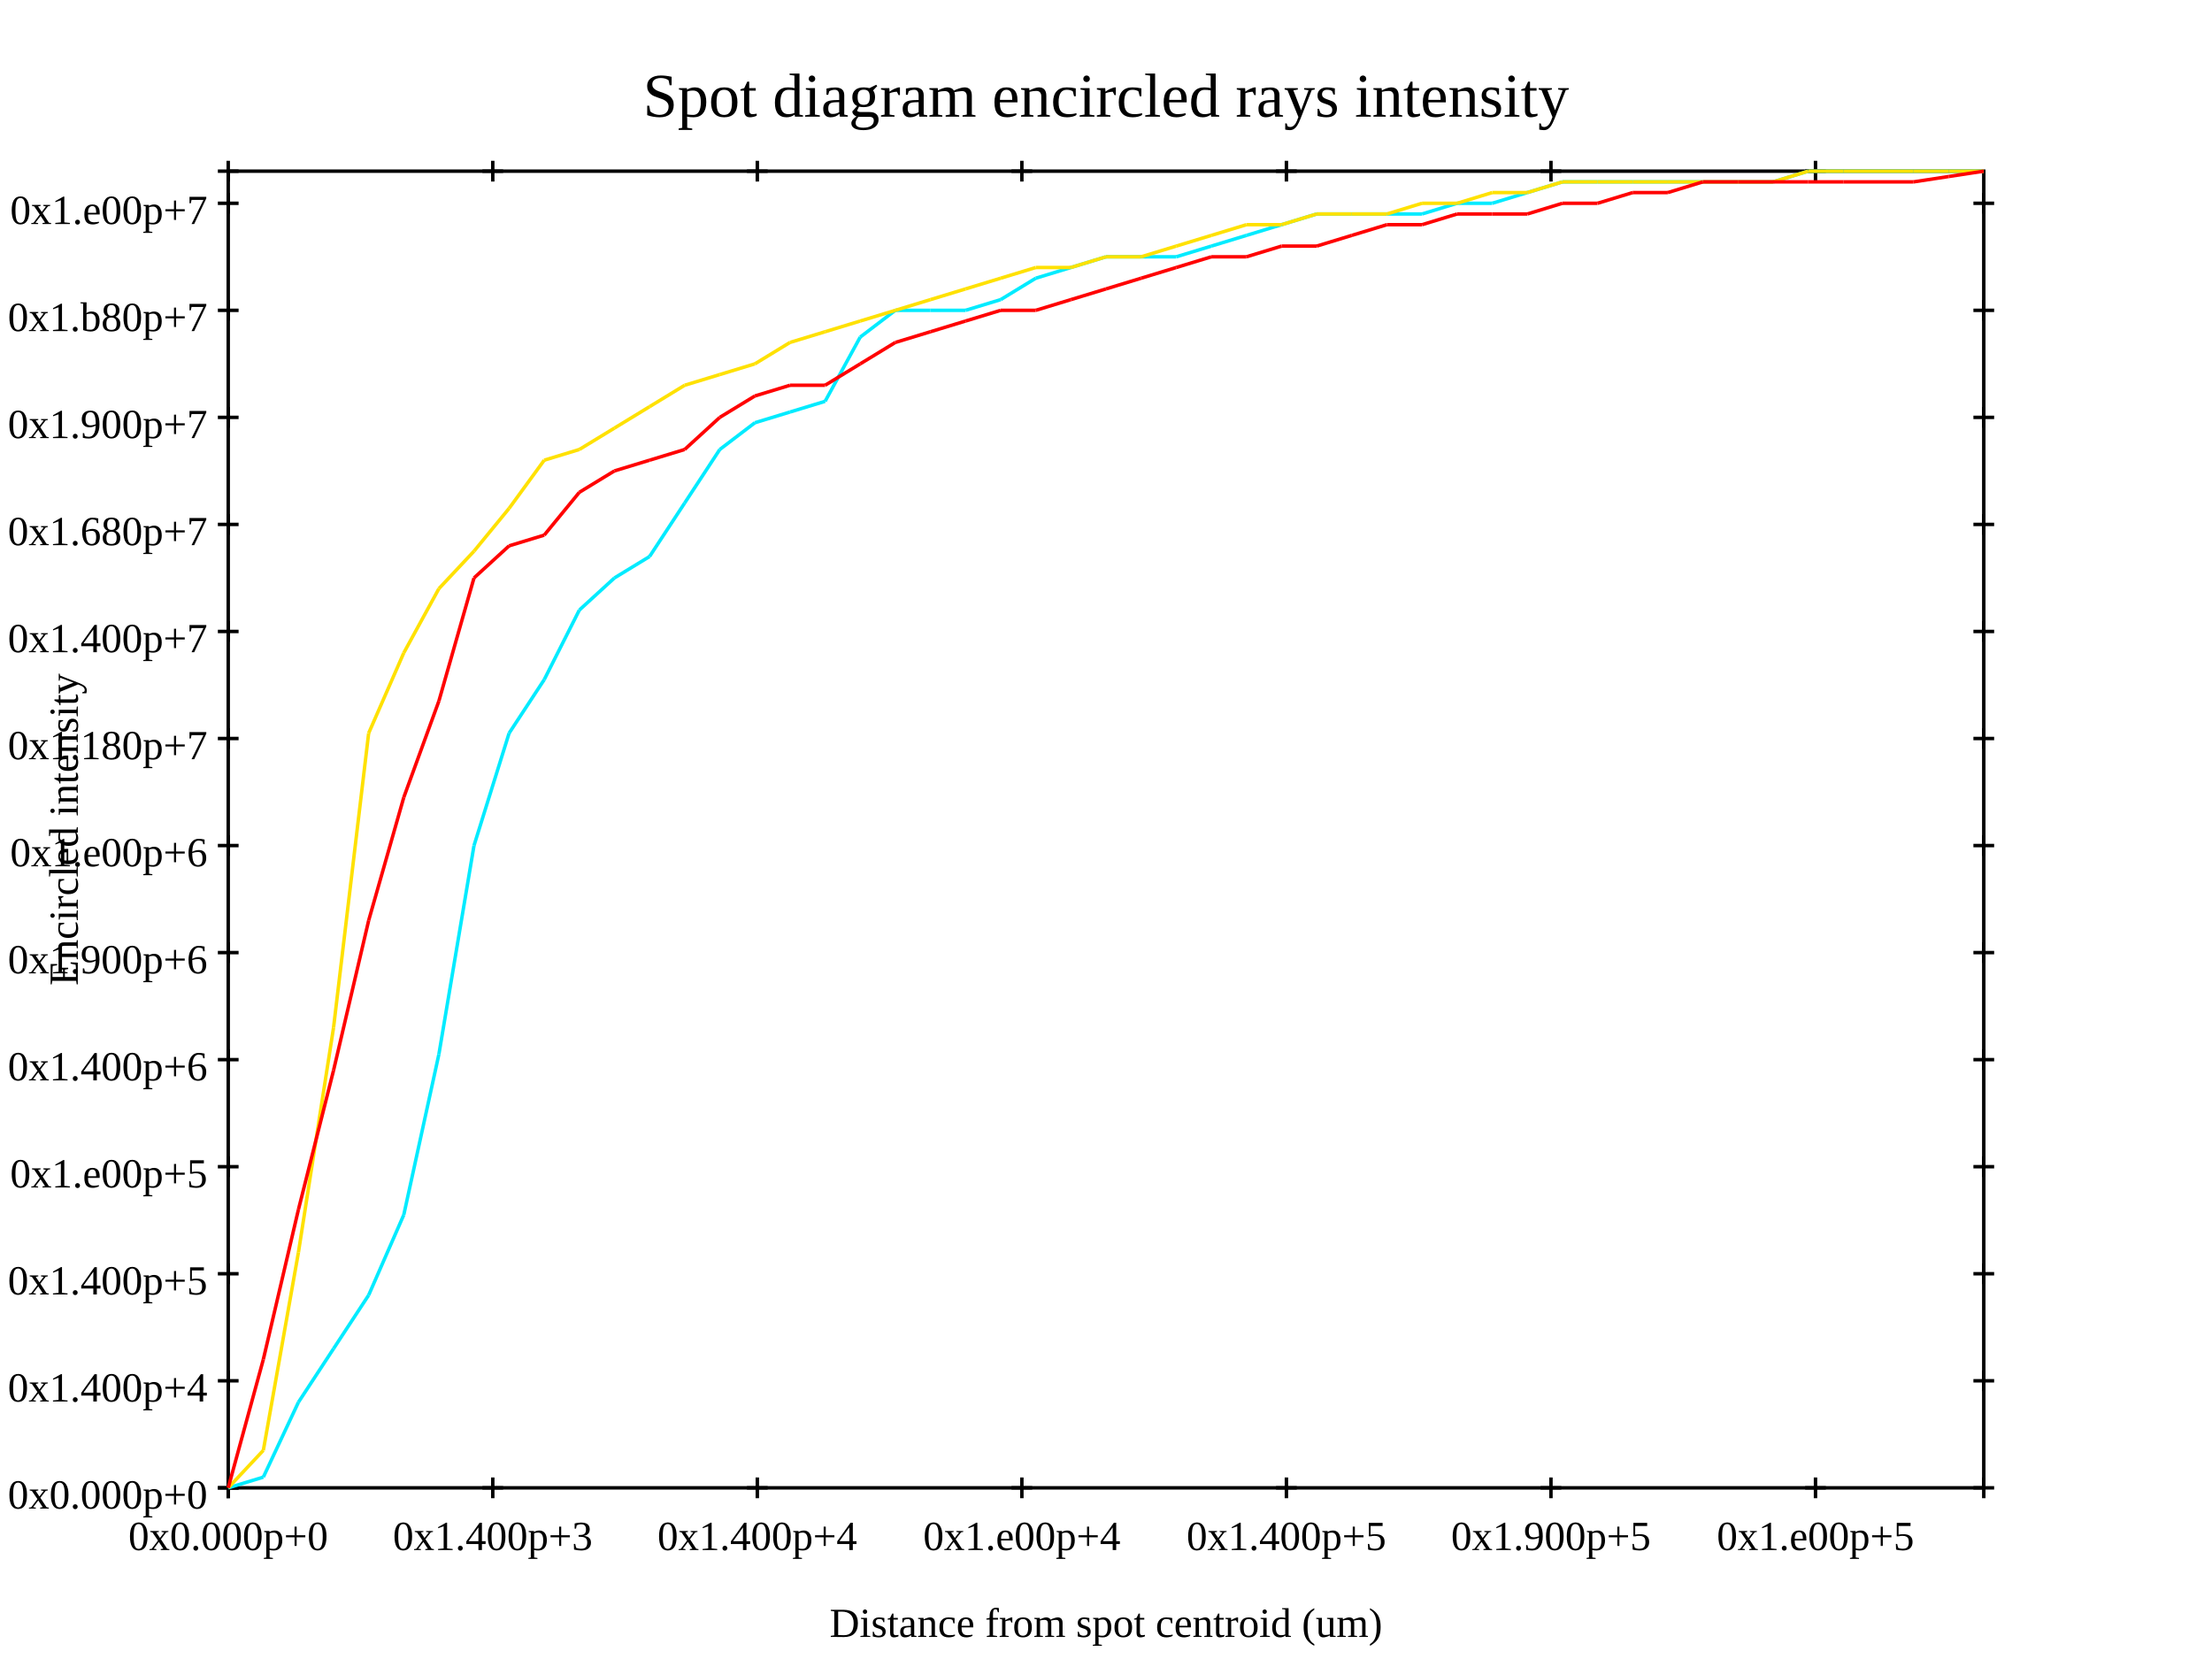
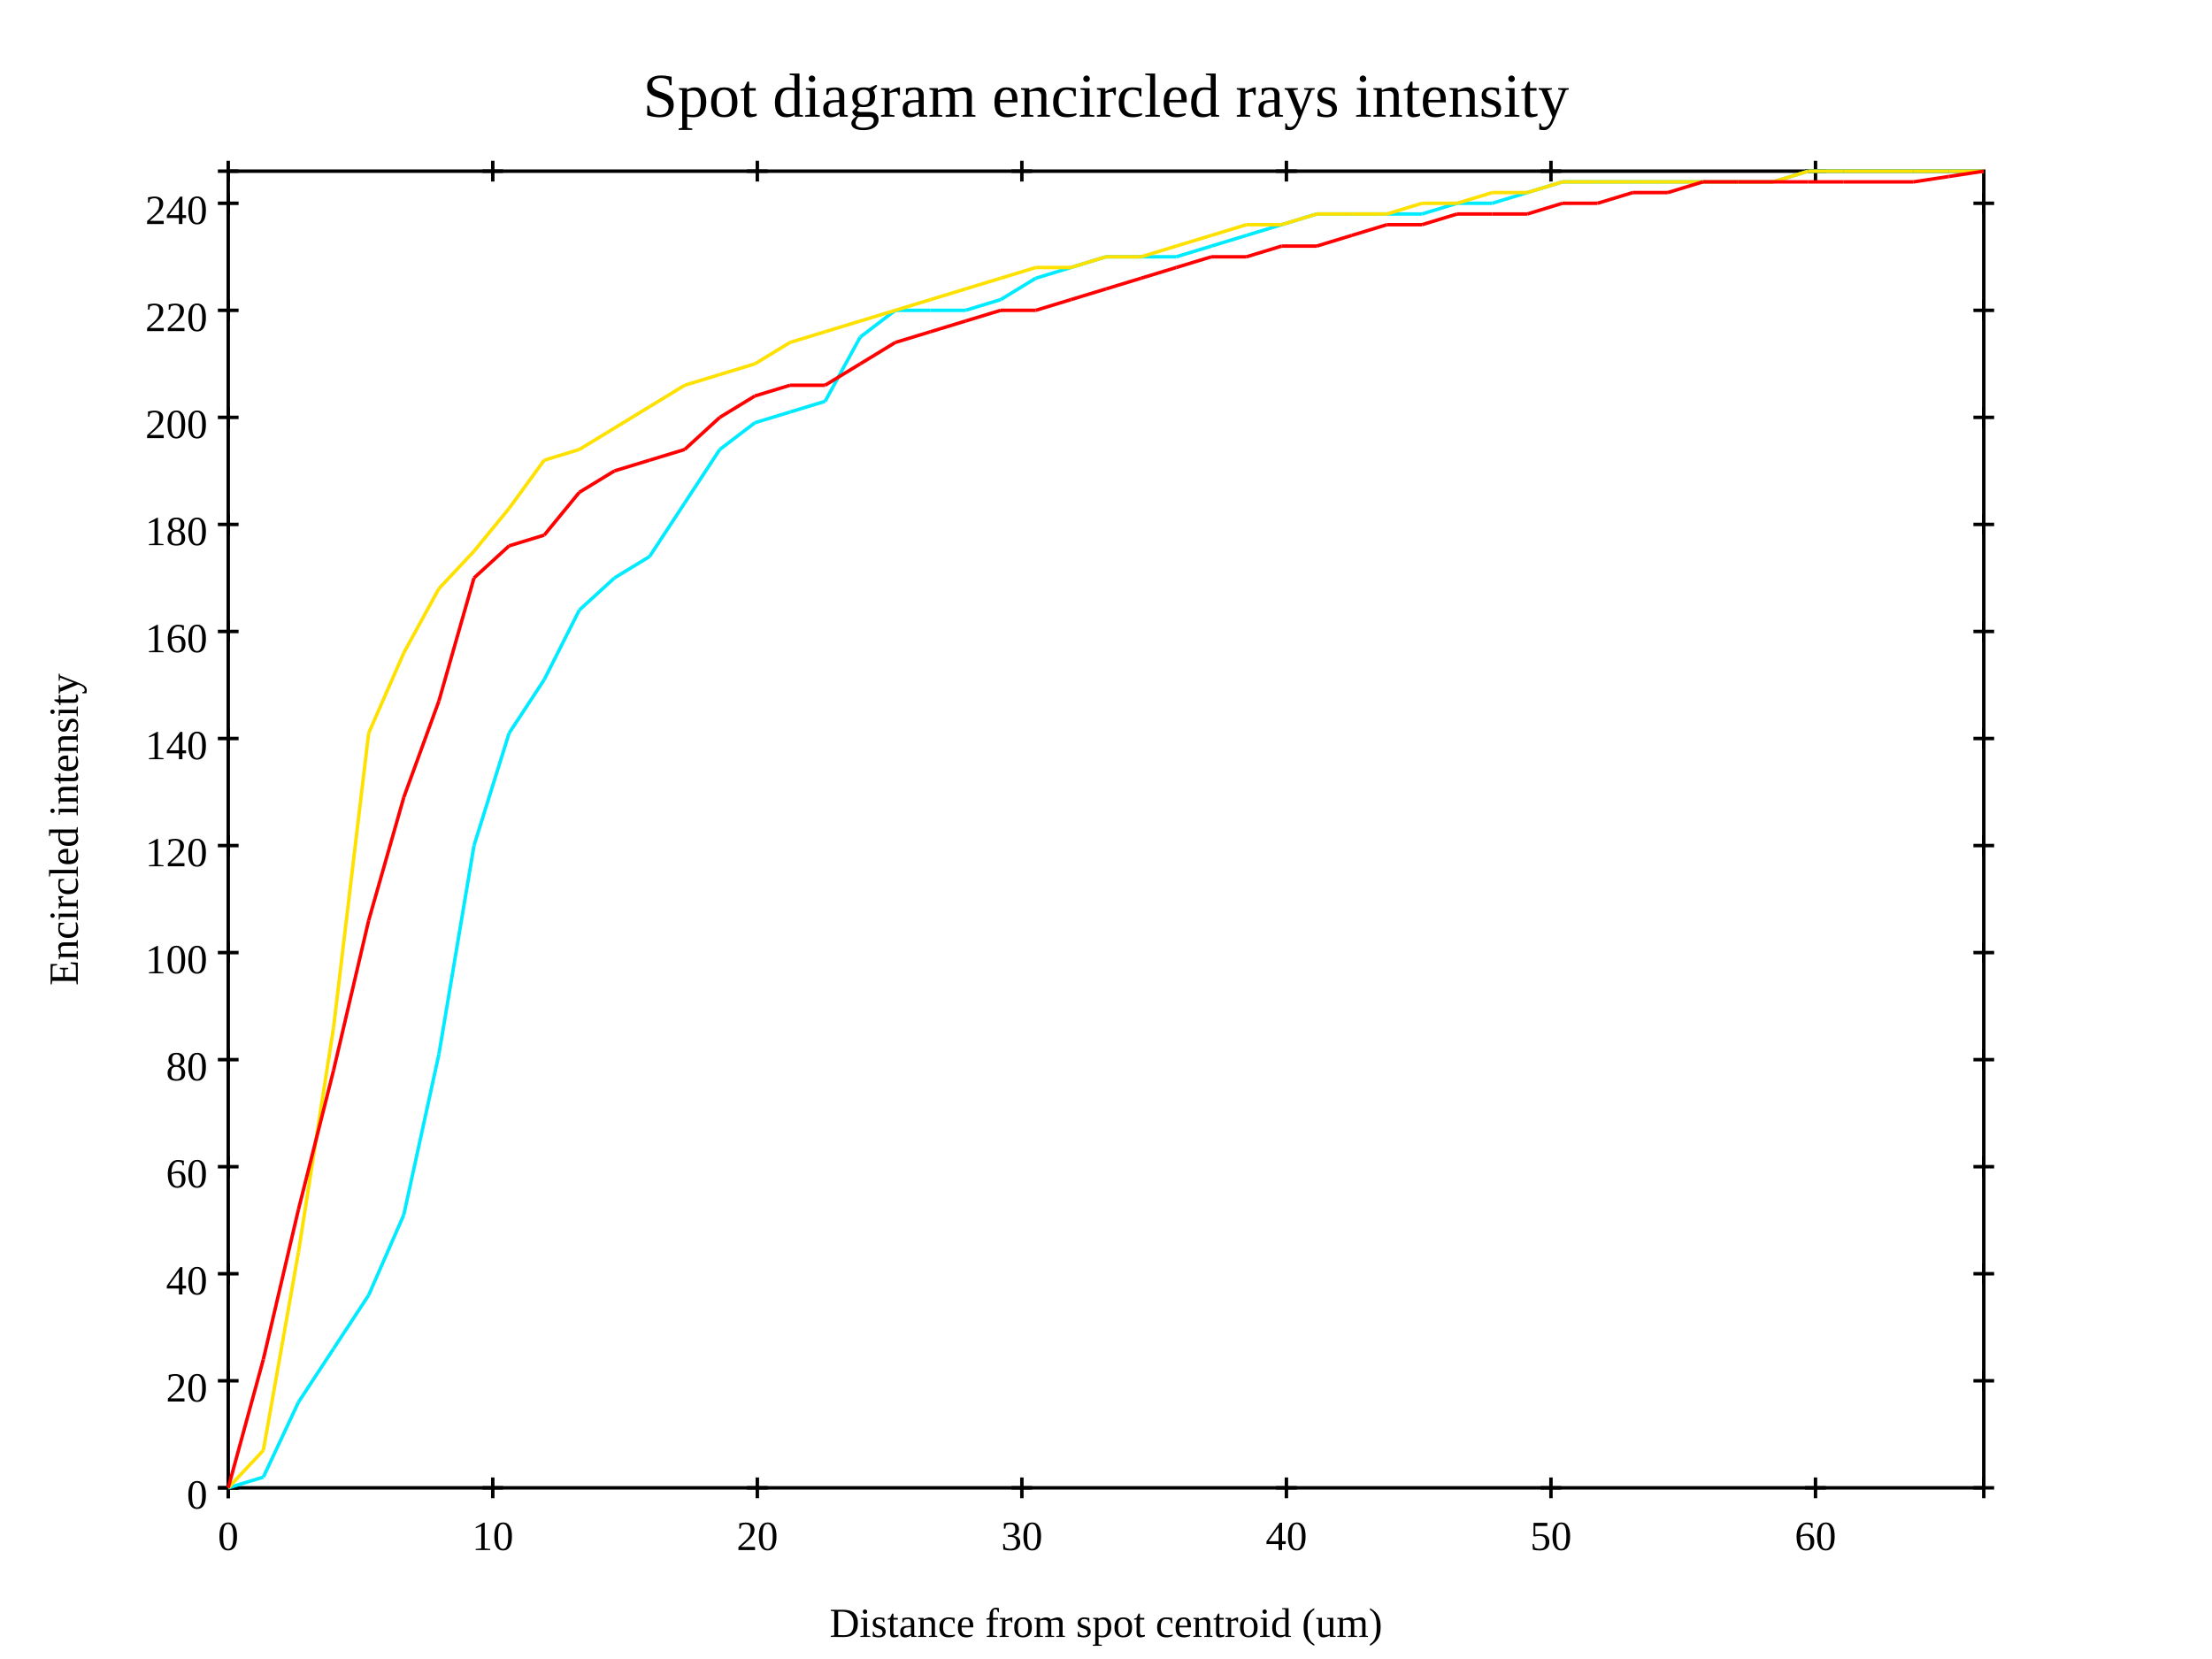
<svg xmlns="http://www.w3.org/2000/svg" xmlns:xlink="http://www.w3.org/1999/xlink" width="640px" height="480px" version="1.1">
  <rect x="0" y="0" width="640" height="480" fill="#ffffff" />
  <defs>
    <g id="dot">
      <line x1="1" y1="1" x2="0" y2="0" />
    </g>
    <g id="cross">
      <line x1="-3" y1="0" x2="3" y2="0" />
      <line x1="0" y1="-3" x2="0" y2="3" />
    </g>
    <g id="square">
      <line x1="-3" y1="-3" x2="-3" y2="3" />
      <line x1="-3" y1="3" x2="3" y2="3" />
      <line x1="3" y1="3" x2="3" y2="-3" />
      <line x1="3" y1="-3" x2="-3" y2="-3" />
    </g>
    <g id="round">
      <ellipse cx="0" cy="0" rx="3" ry="3" fill="none" />
    </g>
    <g id="triangle">
      <line x1="0" y1="-3" x2="-3" y2="3" />
      <line x1="-3" y1="3" x2="3" y2="3" />
      <line x1="0" y1="-3" x2="3" y2="3" />
    </g>
  </defs>
  <polygon fill="none" stroke="#000000" points="66.032,430.476 66.032,49.524 573.968,49.524 573.968,430.476 " />
  <text style="font-size:12;text-align:center;text-anchor:middle;" x="320" y="473.619" fill="#000000">Distance from spot centroid (um)</text>
  <use x="66.032" y="49.524" xlink:href="#cross" stroke="#000000" />
  <use x="66.032" y="430.476" xlink:href="#cross" stroke="#000000" />
-   <text style="font-size:12;text-align:center;text-anchor:middle;" x="66.032" y="448.476" fill="#000000">0x0.000p+0</text>
+   <text style="font-size:12;text-align:center;text-anchor:middle;" x="66.032" y="448.476" fill="#000000">0</text>
  <use x="142.573" y="49.524" xlink:href="#cross" stroke="#000000" />
  <use x="142.573" y="430.476" xlink:href="#cross" stroke="#000000" />
-   <text style="font-size:12;text-align:center;text-anchor:middle;" x="142.573" y="448.476" fill="#000000">0x1.400p+3</text>
+   <text style="font-size:12;text-align:center;text-anchor:middle;" x="142.573" y="448.476" fill="#000000">10</text>
  <use x="219.114" y="49.524" xlink:href="#cross" stroke="#000000" />
  <use x="219.114" y="430.476" xlink:href="#cross" stroke="#000000" />
-   <text style="font-size:12;text-align:center;text-anchor:middle;" x="219.114" y="448.476" fill="#000000">0x1.400p+4</text>
+   <text style="font-size:12;text-align:center;text-anchor:middle;" x="219.114" y="448.476" fill="#000000">20</text>
  <use x="295.656" y="49.524" xlink:href="#cross" stroke="#000000" />
  <use x="295.656" y="430.476" xlink:href="#cross" stroke="#000000" />
-   <text style="font-size:12;text-align:center;text-anchor:middle;" x="295.656" y="448.476" fill="#000000">0x1.e00p+4</text>
+   <text style="font-size:12;text-align:center;text-anchor:middle;" x="295.656" y="448.476" fill="#000000">30</text>
  <use x="372.197" y="49.524" xlink:href="#cross" stroke="#000000" />
  <use x="372.197" y="430.476" xlink:href="#cross" stroke="#000000" />
-   <text style="font-size:12;text-align:center;text-anchor:middle;" x="372.197" y="448.476" fill="#000000">0x1.400p+5</text>
+   <text style="font-size:12;text-align:center;text-anchor:middle;" x="372.197" y="448.476" fill="#000000">40</text>
  <use x="448.738" y="49.524" xlink:href="#cross" stroke="#000000" />
  <use x="448.738" y="430.476" xlink:href="#cross" stroke="#000000" />
-   <text style="font-size:12;text-align:center;text-anchor:middle;" x="448.738" y="448.476" fill="#000000">0x1.900p+5</text>
+   <text style="font-size:12;text-align:center;text-anchor:middle;" x="448.738" y="448.476" fill="#000000">50</text>
  <use x="525.28" y="49.524" xlink:href="#cross" stroke="#000000" />
  <use x="525.28" y="430.476" xlink:href="#cross" stroke="#000000" />
-   <text style="font-size:12;text-align:center;text-anchor:middle;" x="525.28" y="448.476" fill="#000000">0x1.e00p+5</text>
+   <text style="font-size:12;text-align:center;text-anchor:middle;" x="525.28" y="448.476" fill="#000000">60</text>
  <text style="font-size:12;text-align:center;text-anchor:middle;" x="16.508" y="246" transform="rotate(-90,16.5079,240)" fill="#000000">Encircled intensity</text>
  <use x="573.968" y="430.476" xlink:href="#cross" stroke="#000000" />
  <use x="66.032" y="430.476" xlink:href="#cross" stroke="#000000" />
-   <text style="font-size:12;text-align:right;text-anchor:end;" x="60.032" y="436.476" fill="#000000">0x0.000p+0</text>
+   <text style="font-size:12;text-align:right;text-anchor:end;" x="60.032" y="436.476" fill="#000000">0</text>
  <use x="573.968" y="399.504" xlink:href="#cross" stroke="#000000" />
  <use x="66.032" y="399.504" xlink:href="#cross" stroke="#000000" />
-   <text style="font-size:12;text-align:right;text-anchor:end;" x="60.032" y="405.504" fill="#000000">0x1.400p+4</text>
+   <text style="font-size:12;text-align:right;text-anchor:end;" x="60.032" y="405.504" fill="#000000">20</text>
  <use x="573.968" y="368.533" xlink:href="#cross" stroke="#000000" />
  <use x="66.032" y="368.533" xlink:href="#cross" stroke="#000000" />
-   <text style="font-size:12;text-align:right;text-anchor:end;" x="60.032" y="374.533" fill="#000000">0x1.400p+5</text>
+   <text style="font-size:12;text-align:right;text-anchor:end;" x="60.032" y="374.533" fill="#000000">40</text>
  <use x="573.968" y="337.561" xlink:href="#cross" stroke="#000000" />
  <use x="66.032" y="337.561" xlink:href="#cross" stroke="#000000" />
-   <text style="font-size:12;text-align:right;text-anchor:end;" x="60.032" y="343.561" fill="#000000">0x1.e00p+5</text>
+   <text style="font-size:12;text-align:right;text-anchor:end;" x="60.032" y="343.561" fill="#000000">60</text>
  <use x="573.968" y="306.589" xlink:href="#cross" stroke="#000000" />
  <use x="66.032" y="306.589" xlink:href="#cross" stroke="#000000" />
-   <text style="font-size:12;text-align:right;text-anchor:end;" x="60.032" y="312.589" fill="#000000">0x1.400p+6</text>
+   <text style="font-size:12;text-align:right;text-anchor:end;" x="60.032" y="312.589" fill="#000000">80</text>
  <use x="573.968" y="275.617" xlink:href="#cross" stroke="#000000" />
  <use x="66.032" y="275.617" xlink:href="#cross" stroke="#000000" />
-   <text style="font-size:12;text-align:right;text-anchor:end;" x="60.032" y="281.617" fill="#000000">0x1.900p+6</text>
+   <text style="font-size:12;text-align:right;text-anchor:end;" x="60.032" y="281.617" fill="#000000">100</text>
  <use x="573.968" y="244.646" xlink:href="#cross" stroke="#000000" />
  <use x="66.032" y="244.646" xlink:href="#cross" stroke="#000000" />
-   <text style="font-size:12;text-align:right;text-anchor:end;" x="60.032" y="250.646" fill="#000000">0x1.e00p+6</text>
+   <text style="font-size:12;text-align:right;text-anchor:end;" x="60.032" y="250.646" fill="#000000">120</text>
  <use x="573.968" y="213.674" xlink:href="#cross" stroke="#000000" />
  <use x="66.032" y="213.674" xlink:href="#cross" stroke="#000000" />
-   <text style="font-size:12;text-align:right;text-anchor:end;" x="60.032" y="219.674" fill="#000000">0x1.180p+7</text>
+   <text style="font-size:12;text-align:right;text-anchor:end;" x="60.032" y="219.674" fill="#000000">140</text>
  <use x="573.968" y="182.702" xlink:href="#cross" stroke="#000000" />
  <use x="66.032" y="182.702" xlink:href="#cross" stroke="#000000" />
-   <text style="font-size:12;text-align:right;text-anchor:end;" x="60.032" y="188.702" fill="#000000">0x1.400p+7</text>
+   <text style="font-size:12;text-align:right;text-anchor:end;" x="60.032" y="188.702" fill="#000000">160</text>
  <use x="573.968" y="151.731" xlink:href="#cross" stroke="#000000" />
  <use x="66.032" y="151.731" xlink:href="#cross" stroke="#000000" />
-   <text style="font-size:12;text-align:right;text-anchor:end;" x="60.032" y="157.731" fill="#000000">0x1.680p+7</text>
+   <text style="font-size:12;text-align:right;text-anchor:end;" x="60.032" y="157.731" fill="#000000">180</text>
  <use x="573.968" y="120.759" xlink:href="#cross" stroke="#000000" />
  <use x="66.032" y="120.759" xlink:href="#cross" stroke="#000000" />
-   <text style="font-size:12;text-align:right;text-anchor:end;" x="60.032" y="126.759" fill="#000000">0x1.900p+7</text>
+   <text style="font-size:12;text-align:right;text-anchor:end;" x="60.032" y="126.759" fill="#000000">200</text>
  <use x="573.968" y="89.787" xlink:href="#cross" stroke="#000000" />
  <use x="66.032" y="89.787" xlink:href="#cross" stroke="#000000" />
-   <text style="font-size:12;text-align:right;text-anchor:end;" x="60.032" y="95.787" fill="#000000">0x1.b80p+7</text>
+   <text style="font-size:12;text-align:right;text-anchor:end;" x="60.032" y="95.787" fill="#000000">220</text>
  <use x="573.968" y="58.815" xlink:href="#cross" stroke="#000000" />
  <use x="66.032" y="58.815" xlink:href="#cross" stroke="#000000" />
-   <text style="font-size:12;text-align:right;text-anchor:end;" x="60.032" y="64.815" fill="#000000">0x1.e00p+7</text>
+   <text style="font-size:12;text-align:right;text-anchor:end;" x="60.032" y="64.815" fill="#000000">240</text>
  <text style="font-size:18;text-align:center;text-anchor:middle;" x="320" y="33.762" fill="#000000">Spot diagram encircled rays intensity</text>
  <line x1="66.032" y1="430.476" x2="76.191" y2="427.379" stroke="#00ebff" />
  <line x1="76.191" y1="427.379" x2="86.349" y2="405.699" stroke="#00ebff" />
  <line x1="86.349" y1="405.699" x2="96.508" y2="390.213" stroke="#00ebff" />
  <line x1="96.508" y1="390.213" x2="106.667" y2="374.727" stroke="#00ebff" />
  <line x1="106.667" y1="374.727" x2="116.825" y2="351.498" stroke="#00ebff" />
  <line x1="116.825" y1="351.498" x2="126.984" y2="305.041" stroke="#00ebff" />
  <line x1="126.984" y1="305.041" x2="137.143" y2="244.646" stroke="#00ebff" />
  <line x1="137.143" y1="244.646" x2="147.302" y2="212.125" stroke="#00ebff" />
  <line x1="147.302" y1="212.125" x2="157.46" y2="196.64" stroke="#00ebff" />
  <line x1="157.46" y1="196.64" x2="167.619" y2="176.508" stroke="#00ebff" />
  <line x1="167.619" y1="176.508" x2="177.778" y2="167.216" stroke="#00ebff" />
  <line x1="177.778" y1="167.216" x2="187.937" y2="161.022" stroke="#00ebff" />
  <line x1="187.937" y1="161.022" x2="198.095" y2="145.536" stroke="#00ebff" />
  <line x1="198.095" y1="145.536" x2="208.254" y2="130.05" stroke="#00ebff" />
  <line x1="208.254" y1="130.05" x2="218.413" y2="122.307" stroke="#00ebff" />
  <line x1="218.413" y1="122.307" x2="228.571" y2="119.21" stroke="#00ebff" />
  <line x1="228.571" y1="119.21" x2="238.73" y2="116.113" stroke="#00ebff" />
  <line x1="238.73" y1="116.113" x2="248.889" y2="97.53" stroke="#00ebff" />
  <line x1="248.889" y1="97.53" x2="259.048" y2="89.787" stroke="#00ebff" />
  <line x1="259.048" y1="89.787" x2="269.206" y2="89.787" stroke="#00ebff" />
  <line x1="269.206" y1="89.787" x2="279.365" y2="89.787" stroke="#00ebff" />
  <line x1="279.365" y1="89.787" x2="289.524" y2="86.69" stroke="#00ebff" />
  <line x1="289.524" y1="86.69" x2="299.683" y2="80.496" stroke="#00ebff" />
  <line x1="299.683" y1="80.496" x2="309.841" y2="77.398" stroke="#00ebff" />
  <line x1="309.841" y1="77.398" x2="320" y2="74.301" stroke="#00ebff" />
  <line x1="320" y1="74.301" x2="330.159" y2="74.301" stroke="#00ebff" />
  <line x1="330.159" y1="74.301" x2="340.317" y2="74.301" stroke="#00ebff" />
  <line x1="340.317" y1="74.301" x2="350.476" y2="71.204" stroke="#00ebff" />
  <line x1="350.476" y1="71.204" x2="360.635" y2="68.107" stroke="#00ebff" />
  <line x1="360.635" y1="68.107" x2="370.794" y2="65.01" stroke="#00ebff" />
  <line x1="370.794" y1="65.01" x2="380.952" y2="61.913" stroke="#00ebff" />
  <line x1="380.952" y1="61.913" x2="391.111" y2="61.913" stroke="#00ebff" />
  <line x1="391.111" y1="61.913" x2="401.27" y2="61.913" stroke="#00ebff" />
  <line x1="401.27" y1="61.913" x2="411.429" y2="61.913" stroke="#00ebff" />
  <line x1="411.429" y1="61.913" x2="421.587" y2="58.815" stroke="#00ebff" />
  <line x1="421.587" y1="58.815" x2="431.746" y2="58.815" stroke="#00ebff" />
  <line x1="431.746" y1="58.815" x2="441.905" y2="55.718" stroke="#00ebff" />
  <line x1="441.905" y1="55.718" x2="452.063" y2="52.621" stroke="#00ebff" />
  <line x1="452.063" y1="52.621" x2="462.222" y2="52.621" stroke="#00ebff" />
  <line x1="462.222" y1="52.621" x2="472.381" y2="52.621" stroke="#00ebff" />
  <line x1="472.381" y1="52.621" x2="482.54" y2="52.621" stroke="#00ebff" />
  <line x1="482.54" y1="52.621" x2="492.698" y2="52.621" stroke="#00ebff" />
  <line x1="492.698" y1="52.621" x2="502.857" y2="52.621" stroke="#00ebff" />
  <line x1="502.857" y1="52.621" x2="513.016" y2="52.621" stroke="#00ebff" />
  <line x1="513.016" y1="52.621" x2="523.175" y2="49.524" stroke="#00ebff" />
  <line x1="523.175" y1="49.524" x2="533.333" y2="49.524" stroke="#00ebff" />
  <line x1="533.333" y1="49.524" x2="543.492" y2="49.524" stroke="#00ebff" />
  <line x1="543.492" y1="49.524" x2="553.651" y2="49.524" stroke="#00ebff" />
  <line x1="553.651" y1="49.524" x2="563.81" y2="49.524" stroke="#00ebff" />
  <line x1="563.81" y1="49.524" x2="573.968" y2="49.524" stroke="#00ebff" />
  <line x1="66.032" y1="430.476" x2="76.191" y2="419.636" stroke="#ffe100" />
  <line x1="76.191" y1="419.636" x2="86.349" y2="362.338" stroke="#ffe100" />
  <line x1="86.349" y1="362.338" x2="96.508" y2="297.298" stroke="#ffe100" />
  <line x1="96.508" y1="297.298" x2="106.667" y2="212.125" stroke="#ffe100" />
  <line x1="106.667" y1="212.125" x2="116.825" y2="188.897" stroke="#ffe100" />
  <line x1="116.825" y1="188.897" x2="126.984" y2="170.314" stroke="#ffe100" />
  <line x1="126.984" y1="170.314" x2="137.143" y2="159.473" stroke="#ffe100" />
  <line x1="137.143" y1="159.473" x2="147.302" y2="147.085" stroke="#ffe100" />
  <line x1="147.302" y1="147.085" x2="157.46" y2="133.148" stroke="#ffe100" />
  <line x1="157.46" y1="133.148" x2="167.619" y2="130.05" stroke="#ffe100" />
  <line x1="167.619" y1="130.05" x2="177.778" y2="123.856" stroke="#ffe100" />
  <line x1="177.778" y1="123.856" x2="187.937" y2="117.662" stroke="#ffe100" />
  <line x1="187.937" y1="117.662" x2="198.095" y2="111.467" stroke="#ffe100" />
  <line x1="198.095" y1="111.467" x2="208.254" y2="108.37" stroke="#ffe100" />
  <line x1="208.254" y1="108.37" x2="218.413" y2="105.273" stroke="#ffe100" />
  <line x1="218.413" y1="105.273" x2="228.571" y2="99.079" stroke="#ffe100" />
  <line x1="228.571" y1="99.079" x2="238.73" y2="95.981" stroke="#ffe100" />
  <line x1="238.73" y1="95.981" x2="248.889" y2="92.884" stroke="#ffe100" />
  <line x1="248.889" y1="92.884" x2="259.048" y2="89.787" stroke="#ffe100" />
  <line x1="259.048" y1="89.787" x2="269.206" y2="86.69" stroke="#ffe100" />
  <line x1="269.206" y1="86.69" x2="279.365" y2="83.593" stroke="#ffe100" />
  <line x1="279.365" y1="83.593" x2="289.524" y2="80.496" stroke="#ffe100" />
  <line x1="289.524" y1="80.496" x2="299.683" y2="77.398" stroke="#ffe100" />
  <line x1="299.683" y1="77.398" x2="309.841" y2="77.398" stroke="#ffe100" />
  <line x1="309.841" y1="77.398" x2="320" y2="74.301" stroke="#ffe100" />
  <line x1="320" y1="74.301" x2="330.159" y2="74.301" stroke="#ffe100" />
  <line x1="330.159" y1="74.301" x2="340.317" y2="71.204" stroke="#ffe100" />
  <line x1="340.317" y1="71.204" x2="350.476" y2="68.107" stroke="#ffe100" />
  <line x1="350.476" y1="68.107" x2="360.635" y2="65.01" stroke="#ffe100" />
  <line x1="360.635" y1="65.01" x2="370.794" y2="65.01" stroke="#ffe100" />
  <line x1="370.794" y1="65.01" x2="380.952" y2="61.913" stroke="#ffe100" />
  <line x1="380.952" y1="61.913" x2="391.111" y2="61.913" stroke="#ffe100" />
  <line x1="391.111" y1="61.913" x2="401.27" y2="61.913" stroke="#ffe100" />
  <line x1="401.27" y1="61.913" x2="411.429" y2="58.815" stroke="#ffe100" />
  <line x1="411.429" y1="58.815" x2="421.587" y2="58.815" stroke="#ffe100" />
  <line x1="421.587" y1="58.815" x2="431.746" y2="55.718" stroke="#ffe100" />
  <line x1="431.746" y1="55.718" x2="441.905" y2="55.718" stroke="#ffe100" />
  <line x1="441.905" y1="55.718" x2="452.063" y2="52.621" stroke="#ffe100" />
  <line x1="452.063" y1="52.621" x2="462.222" y2="52.621" stroke="#ffe100" />
  <line x1="462.222" y1="52.621" x2="472.381" y2="52.621" stroke="#ffe100" />
  <line x1="472.381" y1="52.621" x2="482.54" y2="52.621" stroke="#ffe100" />
  <line x1="482.54" y1="52.621" x2="492.698" y2="52.621" stroke="#ffe100" />
  <line x1="492.698" y1="52.621" x2="502.857" y2="52.621" stroke="#ffe100" />
  <line x1="502.857" y1="52.621" x2="513.016" y2="52.621" stroke="#ffe100" />
  <line x1="513.016" y1="52.621" x2="523.175" y2="49.524" stroke="#ffe100" />
  <line x1="523.175" y1="49.524" x2="533.333" y2="49.524" stroke="#ffe100" />
  <line x1="533.333" y1="49.524" x2="543.492" y2="49.524" stroke="#ffe100" />
  <line x1="543.492" y1="49.524" x2="553.651" y2="49.524" stroke="#ffe100" />
  <line x1="553.651" y1="49.524" x2="563.81" y2="49.524" stroke="#ffe100" />
  <line x1="563.81" y1="49.524" x2="573.968" y2="49.524" stroke="#ffe100" />
  <line x1="66.032" y1="430.476" x2="76.191" y2="393.31" stroke="#ff0000" />
  <line x1="76.191" y1="393.31" x2="86.349" y2="349.95" stroke="#ff0000" />
  <line x1="86.349" y1="349.95" x2="96.508" y2="309.686" stroke="#ff0000" />
  <line x1="96.508" y1="309.686" x2="106.667" y2="266.326" stroke="#ff0000" />
  <line x1="106.667" y1="266.326" x2="116.825" y2="230.708" stroke="#ff0000" />
  <line x1="116.825" y1="230.708" x2="126.984" y2="202.834" stroke="#ff0000" />
  <line x1="126.984" y1="202.834" x2="137.143" y2="167.216" stroke="#ff0000" />
  <line x1="137.143" y1="167.216" x2="147.302" y2="157.925" stroke="#ff0000" />
  <line x1="147.302" y1="157.925" x2="157.46" y2="154.828" stroke="#ff0000" />
  <line x1="157.46" y1="154.828" x2="167.619" y2="142.439" stroke="#ff0000" />
  <line x1="167.619" y1="142.439" x2="177.778" y2="136.245" stroke="#ff0000" />
  <line x1="177.778" y1="136.245" x2="187.937" y2="133.148" stroke="#ff0000" />
  <line x1="187.937" y1="133.148" x2="198.095" y2="130.05" stroke="#ff0000" />
  <line x1="198.095" y1="130.05" x2="208.254" y2="120.759" stroke="#ff0000" />
  <line x1="208.254" y1="120.759" x2="218.413" y2="114.564" stroke="#ff0000" />
  <line x1="218.413" y1="114.564" x2="228.571" y2="111.467" stroke="#ff0000" />
  <line x1="228.571" y1="111.467" x2="238.73" y2="111.467" stroke="#ff0000" />
  <line x1="238.73" y1="111.467" x2="248.889" y2="105.273" stroke="#ff0000" />
  <line x1="248.889" y1="105.273" x2="259.048" y2="99.079" stroke="#ff0000" />
  <line x1="259.048" y1="99.079" x2="269.206" y2="95.981" stroke="#ff0000" />
  <line x1="269.206" y1="95.981" x2="279.365" y2="92.884" stroke="#ff0000" />
  <line x1="279.365" y1="92.884" x2="289.524" y2="89.787" stroke="#ff0000" />
  <line x1="289.524" y1="89.787" x2="299.683" y2="89.787" stroke="#ff0000" />
  <line x1="299.683" y1="89.787" x2="309.841" y2="86.69" stroke="#ff0000" />
  <line x1="309.841" y1="86.69" x2="320" y2="83.593" stroke="#ff0000" />
  <line x1="320" y1="83.593" x2="330.159" y2="80.496" stroke="#ff0000" />
  <line x1="330.159" y1="80.496" x2="340.317" y2="77.398" stroke="#ff0000" />
  <line x1="340.317" y1="77.398" x2="350.476" y2="74.301" stroke="#ff0000" />
  <line x1="350.476" y1="74.301" x2="360.635" y2="74.301" stroke="#ff0000" />
  <line x1="360.635" y1="74.301" x2="370.794" y2="71.204" stroke="#ff0000" />
  <line x1="370.794" y1="71.204" x2="380.952" y2="71.204" stroke="#ff0000" />
  <line x1="380.952" y1="71.204" x2="391.111" y2="68.107" stroke="#ff0000" />
  <line x1="391.111" y1="68.107" x2="401.27" y2="65.01" stroke="#ff0000" />
  <line x1="401.27" y1="65.01" x2="411.429" y2="65.01" stroke="#ff0000" />
  <line x1="411.429" y1="65.01" x2="421.587" y2="61.913" stroke="#ff0000" />
  <line x1="421.587" y1="61.913" x2="431.746" y2="61.913" stroke="#ff0000" />
  <line x1="431.746" y1="61.913" x2="441.905" y2="61.913" stroke="#ff0000" />
  <line x1="441.905" y1="61.913" x2="452.063" y2="58.815" stroke="#ff0000" />
  <line x1="452.063" y1="58.815" x2="462.222" y2="58.815" stroke="#ff0000" />
  <line x1="462.222" y1="58.815" x2="472.381" y2="55.718" stroke="#ff0000" />
  <line x1="472.381" y1="55.718" x2="482.54" y2="55.718" stroke="#ff0000" />
  <line x1="482.54" y1="55.718" x2="492.698" y2="52.621" stroke="#ff0000" />
  <line x1="492.698" y1="52.621" x2="502.857" y2="52.621" stroke="#ff0000" />
  <line x1="502.857" y1="52.621" x2="513.016" y2="52.621" stroke="#ff0000" />
  <line x1="513.016" y1="52.621" x2="523.175" y2="52.621" stroke="#ff0000" />
  <line x1="523.175" y1="52.621" x2="533.333" y2="52.621" stroke="#ff0000" />
  <line x1="533.333" y1="52.621" x2="543.492" y2="52.621" stroke="#ff0000" />
  <line x1="543.492" y1="52.621" x2="553.651" y2="52.621" stroke="#ff0000" />
  <line x1="553.651" y1="52.621" x2="563.81" y2="51.072" stroke="#ff0000" />
  <line x1="563.81" y1="51.072" x2="573.968" y2="49.524" stroke="#ff0000" />
</svg>
